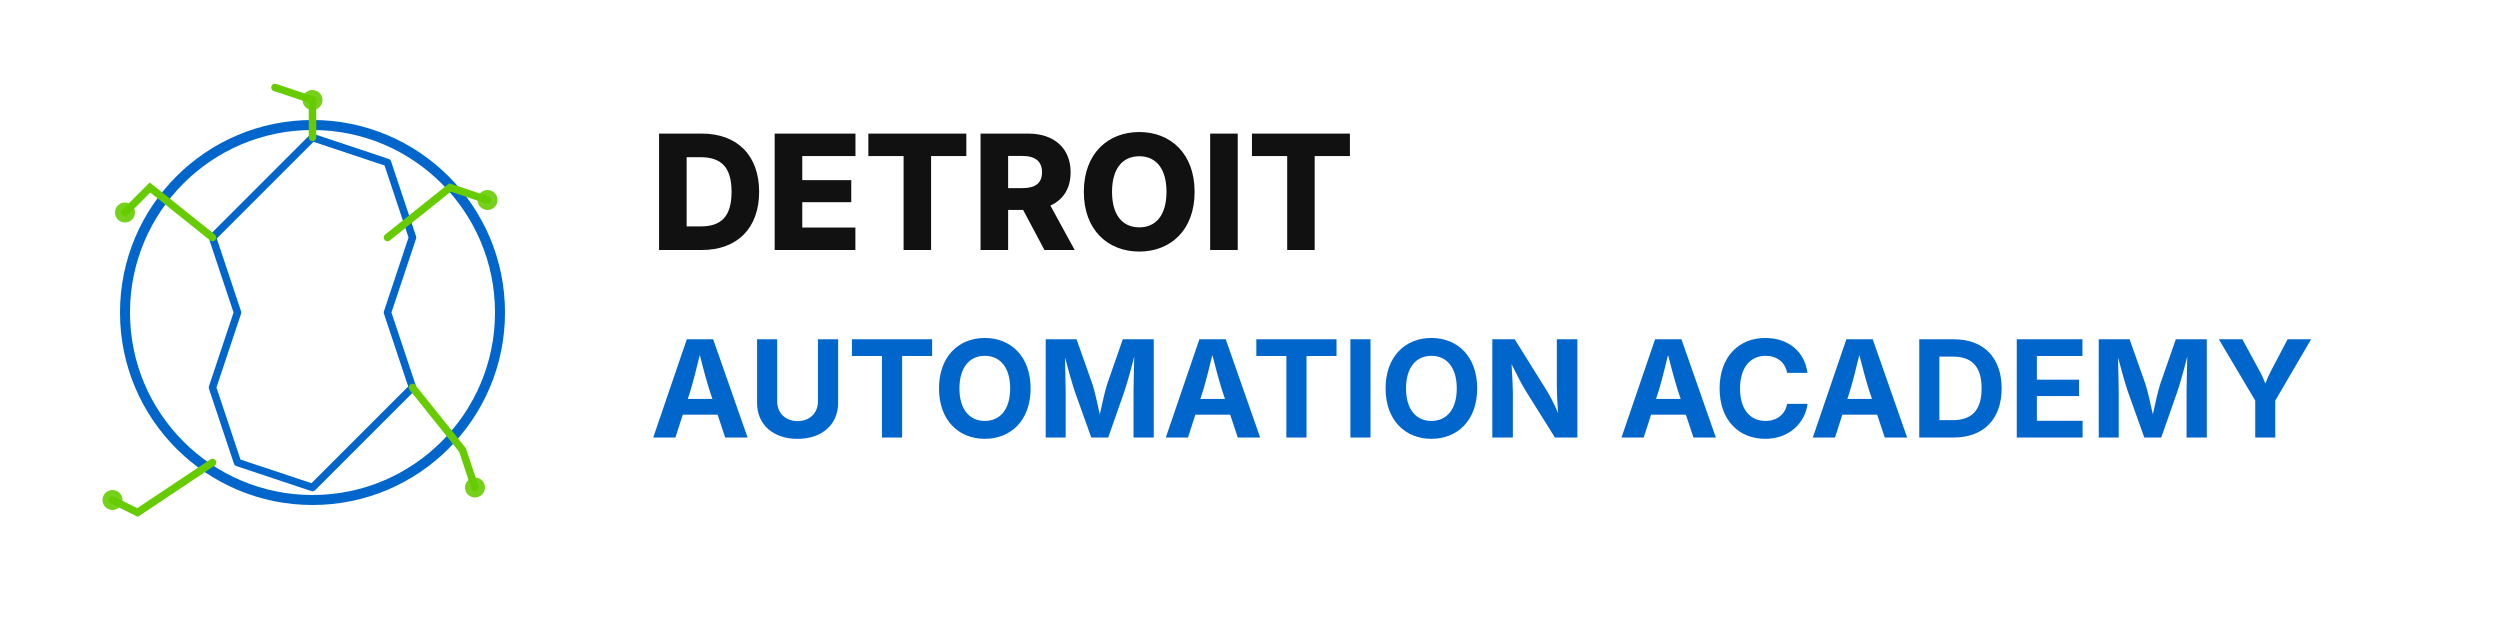
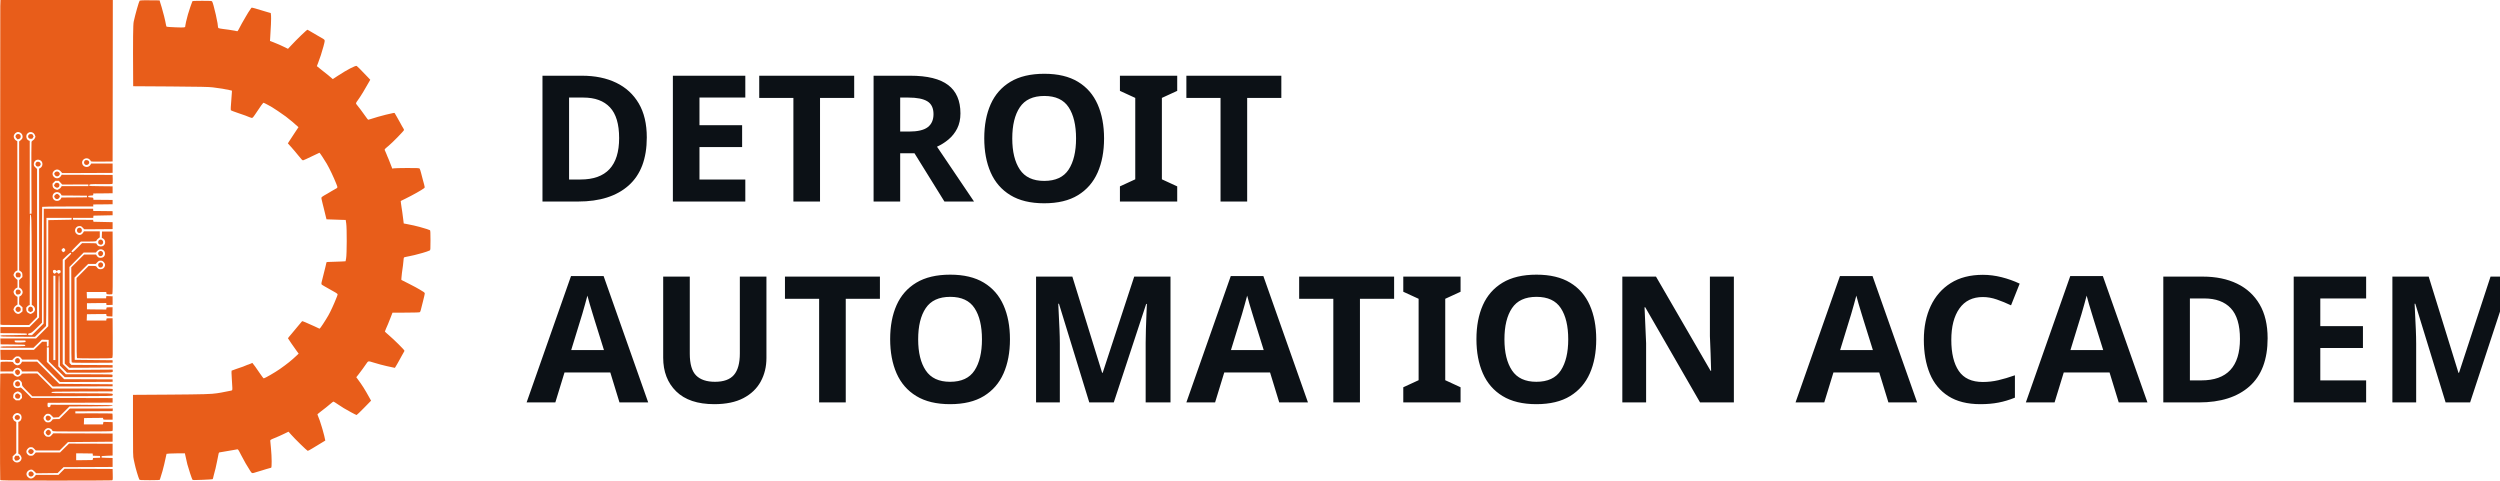
- <svg xmlns="http://www.w3.org/2000/svg" viewBox="0 0 1000 250">
-   <g id="logo" transform="translate(25, 25)">
-     <g id="gear">
-       <circle cx="100" cy="100" r="75" fill="none" stroke="#0066CC" stroke-width="4" />
-       <polygon points="100,30 130,40 140,70 130,100 140,130 100,170 70,160 60,130 70,100 60,70 100,30" fill="none" stroke="#0066CC" stroke-width="3" stroke-linejoin="round" />
-     </g>
-     <g id="circuits" stroke="#66CC00" stroke-width="3" fill="none" stroke-linecap="round">
-       <path d="M 100 30 L 100 15 L 85 10" />
-       <path d="M 130 70 L 155 50 L 170 55" />
-       <path d="M 140 130 L 160 155 L 165 170" />
-       <path d="M 60 160 L 30 180 L 20 175" />
-       <path d="M 60 70 L 35 50 L 25 60" />
-     </g>
-     <g id="nodes" fill="#66CC00" opacity="0.9">
-       <circle cx="100" cy="15" r="4" />
-       <circle cx="170" cy="55" r="4" />
-       <circle cx="165" cy="170" r="4" />
-       <circle cx="20" cy="175" r="4" />
-       <circle cx="25" cy="60" r="4" />
-     </g>
-   </g>
-   <g id="text" transform="translate(260, 100)">
-     <text font-family="'Poppins', 'Inter', 'Segoe UI', sans-serif" font-weight="800" font-size="64" fill="#111111">
-       <tspan x="0" y="0">DETROIT</tspan>
-       <tspan x="0" y="75" font-size="54" font-weight="700" fill="#0066CC">AUTOMATION ACADEMY</tspan>
-     </text>
-   </g>
+ <svg xmlns="http://www.w3.org/2000/svg" viewBox="0 0 1248.47 240" width="1248.47" height="240" role="img" aria-label="Detroit Automation Academy horizontal lockup (on-paper)">
+   <path d="M0.7 15.2C0.2 27.8 0.4 790.6 0.9 796.2C1 797.9 3.4 798 36.3 798L71.5 798L81.3 788.2L91 778.5L91 596.7L91 414.9L87 411.1C83.5 407.8 83 406.8 83 402.9C83.1 394 91.8 389.2 99.5 393.9C106 397.8 105.7 408.4 99 412.4L96 414.1L96 596.8L96 779.5L84.2 791.3L72.5 803L36.7 803L1 803L1 810.5L1 818L33.8 818.2C65.7 818.5 66.5 818.5 66.5 820.5C66.5 822.5 65.7 822.5 33.7 822.8C3.1 823 0.9 823.1 1.2 824.8C1.5 826.4 4.6 826.5 43.7 826.8L85.8 827L99.4 813.8L113 800.5L113.5 772C113.7 756.3 114 696.6 114 639.2L114 535L145.1 535L176.1 535L175.8 537.2L175.5 539.5L147 540L118.5 540.5L118.5 670.7L118.5 801L103.5 816L88.5 831L44.7 831L0.9 831L1.2 838.2L1.5 845.5L31.8 845.8C61.2 846 62 846.1 62 848C62 849.9 61.3 850 46.8 850.1C4.9 850.2 1.6 850.4 1.2 852.2C0.9 853.9 3.3 854 41.4 854L82 854L92.4 844L102.8 833.9L111.2 834.2L119.5 834.5L119.5 842.5C119.5 850 119.4 850.5 117.3 850.8C115.1 851.1 115 850.8 115 845.1L115 839L109.3 839L103.6 839L93.5 849L83.3 859L42.1 859L0.9 859L1.2 871.3L1.5 883.5L15.7 883.8L29.9 884.1L34.3 879.5C38.3 875.5 39.3 875 43.3 875C47.4 875 48.2 875.4 51.3 879L54.7 883L73.6 883L92.4 883L119.9 910.5L147.3 938L211.9 937.8L276.5 937.5L276.5 934.5L276.5 931.5L217 931.2L157.5 931L136.3 909.8L115 888.5L115 870.8L115 853L117.5 853L120 853L120 870.2L120 887.4L139.5 906.7L159 926L217.4 926L275.8 926L276.2 923.7C276.4 922.5 276.5 920.9 276.2 920.2C275.9 919.3 262.6 919 218.7 919L161.6 919L152.3 909.2L143.1 899.5L143.3 788C143.5 689.6 143.7 676.5 145 676.5C146.3 676.5 146.5 689.6 146.8 787L147 897.5L155.7 906.2L164.5 915L219.6 915C279.2 915 277.6 915.1 276.8 909.8L276.5 907.5L222.7 907.9L168.8 908.3L161.4 900.9L154 893.6L154 765.5L154 637.5L163 628.8C168.8 623.2 172.6 620.3 173.5 620.6C176.2 621.7 175.1 623.4 167 631.3L159 639.1L159 765.9L159 892.7L164.7 897.9L170.4 903L223.5 902.8L276.5 902.5L276.5 899.5L276.5 896.5L225.9 896.2L175.3 896L173 893.5L170.7 891L170.6 773.3L170.4 655.5L188 637.7L205.5 620L220.4 620L235.3 620L238.4 616.4C246.2 607.5 259.5 613.2 257.7 624.8C256.8 630 252.9 633 247 633C242.1 632.9 240.3 631.9 237.6 627.7L235.8 625L221.1 625L206.5 625L190.7 640.8L175 656.5L175 772.6C175 869.5 175.2 888.9 176.4 889.9C177.3 890.7 191.5 890.9 227.1 890.8L276.5 890.5L276.5 887.5L276.5 884.5L230 884L183.5 883.5L183.2 782.5L183 681.5L199.7 664.8L216.5 648L225.8 648L235.1 648L238.9 644C242.2 640.6 243.3 640 246.9 640C250.5 640 251.8 640.6 254.6 643.4C258.5 647.3 259.1 651.4 256.3 656C254.3 659.4 251.1 661 246.2 661C242.1 660.9 240.2 659.8 237.6 655.7C235.8 653.1 235.5 653 226.7 653L217.6 653L202.8 667.9L188 682.8L188 780.8C188 869.2 188.2 878.8 189.6 879.4C190.5 879.7 209.7 880 232.4 880C263.8 880 274 879.7 275.3 878.8C276.9 877.6 277 873.7 276.8 829.5L276.5 781.5L269 781.5C261.6 781.5 261.5 781.5 261.2 784.2L260.9 787L236.9 787L212.9 787L213.2 779.2L213.5 771.5L237.2 771.2L260.9 771L261.2 773.7C261.5 776.4 261.7 776.5 268.8 776.8L276 777.1L276.2 768.5C276.3 763.8 276.4 758.8 276.4 757.2L276.5 754.5L269 754.5C261.5 754.5 261.5 754.5 261.2 757.3L260.9 760L237.2 759.8L213.5 759.5L213.5 752L213.5 744.5L237.3 744.2L261 744L261 746.5C261 749.1 261 749.1 268.8 748.8L276.5 748.5L276.5 738L276.5 727.5L268.8 727.2L261.1 726.9L260.8 729.7L260.5 732.5L237 732.5L213.5 732.5L213.2 724.7L212.9 717L236.9 717L260.9 717L261.2 719.7C261.5 722.4 261.7 722.5 268.1 722.8C272.8 723 275 722.7 275.8 721.7C276.7 720.6 276.9 701 276.8 644.4L276.5 568.5L263.5 568.5L250.5 568.5L250.2 576.1L249.9 583.8L253.2 585.7C259.3 589.3 259.9 598.6 254.4 602.9C250.4 606.1 243.1 605.8 239.6 602.4C238.2 600.9 237 599.1 237 598.4C237 597.3 233.6 597 219.3 597L201.5 597L189.8 608.7C178.6 619.9 177.9 620.4 176.3 618.7C174.6 617.1 175.2 616.4 186.5 605L198.5 593L216.2 593C234.5 593 237 592.7 237 590.4C237 589.7 238.8 587.6 241 585.9L245 582.7L245 575.3L245 568L225.6 568L206.2 568L204.1 571.3C200.6 577 194.9 578.5 189.4 575.1C180 569.4 184.2 555 195.2 555C198.7 555 199.9 555.6 203.1 559L206.9 563L241.7 562.8L276.5 562.5L276.5 554L276.5 545.5L253 545L229.6 544.5L229 542.2L228.5 539.9L204 539.7L179.5 539.5L179.2 537.2L178.9 535L203.9 535L228.9 535L229.2 532.2L229.5 529.5L253 529L276.5 528.5L276.5 523.5L276.5 518.5L252.8 518.2L229.1 518L228.8 515.2L228.5 512.5L168 512.5L107.5 512.5L107.2 653.5L107 794.5L92.8 808.7L78.5 823L73.7 823C69.3 823 68.9 822.8 69.2 820.7C69.4 819 70.3 818.4 73.5 818C77 817.5 79.1 815.9 90.3 804.9L103 792.3L103 650.6C103 572.6 103.2 508.5 103.5 507.9C103.9 507.4 128.8 507 166.6 507L229 507L229 504.5L229 502L252.8 501.8L276.5 501.5L276.5 496.2L276.5 490.9L253 490.7L229.5 490.5L229.2 487.8C228.9 485.2 228.6 485.1 222.7 484.8C217.3 484.5 216.5 484.3 216.5 482.5C216.5 480.7 217.3 480.5 222.8 480.2C228.6 479.9 229 479.8 229 477.5L229 475L252.8 474.8L276.5 474.5L276.5 466L276.5 457.5L247.8 457.2C220.4 457 219 456.9 219 455.1C219 452.1 222.5 451.8 249.7 452.1C266.5 452.3 275.3 452.1 276 451.4C276.7 450.7 277 446.3 276.8 439.9L276.5 429.5L214 429.3L151.5 429.1L149.5 432.3C145.3 438.9 137.2 439.6 131.8 433.8C128.1 429.8 128 424.4 131.5 420.6C137 414.6 143.9 414.8 149.3 421L152.7 425L214.6 424.8L276.5 424.5L276.5 413L276.5 401.5L250.2 401.5L223.9 401.5L222 404.8C217.3 412.8 204.6 411.1 201.9 402.1C198.9 391.9 212.3 384.1 220.1 391.6C221.7 393.1 223 395 223 395.7C223 396.8 228 397 249.8 396.8L276.5 396.5L276.8 198.2L277 0L139.1 0L1.2 0L0.7 15.2ZM342.9 1.6C341.1 3.8 332.4 34.2 328.3 53C326.7 60.3 326.3 94.4 326.9 193.6L327 211.7L418.8 212.3C491.4 212.9 513 213.3 522.5 214.5C542.5 217 552.5 218.7 564 221.3L569.5 222.6L569.2 228.5C569.1 231.8 568.5 239.2 568 245C566.6 260.5 566.2 269.7 566.9 270.8C567.2 271.3 574.3 274 582.5 276.8C597.3 281.7 610.1 286.4 613 287.9C613.9 288.4 615.9 289 617.5 289.4C620.4 290 620.7 289.6 632.8 271.5C639.5 261.3 645.7 252.7 646.5 252.4C647.2 252.1 652.2 254.4 657.5 257.4C662.8 260.5 667.4 263 667.6 263C668.5 263 695.5 281.4 702 286.3C708.6 291.4 718.1 299 719 300C719.3 300.3 722.5 303.1 726.2 306.4L732.9 312.2L723.2 326.8C717.8 334.9 711.9 343.9 710.1 346.8L706.8 352L714.7 360.8C719.1 365.6 727.1 375 732.5 381.8C741.1 392.6 742.6 394.1 744.7 393.5C746 393.2 755.3 388.9 765.4 384C775.6 379 784.1 375 784.4 375C785.2 375 796.6 392.2 802.3 402C809.5 414.5 819 434.5 825.5 450.8C829.6 461.1 829.7 460.7 823 464.2C821.6 464.9 817.6 467.2 814.1 469.3C810.6 471.5 806.3 474 804.6 475C788.7 484 788.8 483.9 789.3 487.9C789.6 489.9 790.8 495.1 792 499.5C793.2 503.9 794.5 509.1 794.9 511C796.7 518.9 799.3 529.8 800.5 534L801.7 538.5L819.1 539.1C828.7 539.5 839.3 539.8 842.6 539.9L848.8 540L850.1 548.7C851.9 560.6 851.7 624.5 849.8 634.5L848.5 641.5L838 642.1C832.2 642.5 821.7 642.8 814.7 642.9C805.4 643 801.8 643.3 801.6 644.2C801.4 644.9 800.2 650 799 655.5C796.6 665.9 794.4 674.8 791 687.5C788.4 697.2 788.5 698.4 791.8 700C793.3 700.8 795.6 702.2 797 703.1C798.4 704 802.7 706.4 806.5 708.5C822.1 716.9 829 721.2 829 722.5C829 723.3 828.5 725.2 827.9 726.7C827.3 728.2 826.4 730.5 825.9 731.7C820.5 745.7 811.3 765.7 806.2 774.5C798.9 787.3 785.9 807 784.8 807C784.4 807 783.2 806.6 782.2 806C781.3 805.5 776.9 803.4 772.5 801.4C753.3 792.6 742.6 788.1 741.8 788.6C741.4 788.9 737.3 793.7 732.8 799.3C728.3 804.9 720.6 814.1 715.8 819.7C711 825.3 707 830.1 707 830.5C707 831.2 722 853 729.3 862.9L733.3 868.3L727.9 873.4C715.8 884.9 705 893.5 687 906.2C675.8 914.1 650 929 647.6 929C646.9 929 642.8 923.8 638.5 917.3C631.1 906.2 620.2 891 619.6 891C619.5 891 617.5 891.9 615.2 893C613 894.1 610.6 895 610 895C609.5 895 608.2 895.4 607.2 895.9C603 898 592.4 902 579.5 906.1C574 907.9 569.1 909.7 568.6 910.1C568.2 910.5 568.4 918.8 569.1 928.7C569.8 938.5 570.4 949.2 570.5 952.5C570.5 958.3 570.4 958.4 567.5 959.1C560.4 960.7 549 962.9 542.5 964C538.7 964.6 534.2 965.3 532.5 965.6C519.9 967.7 498.9 968.3 417.5 968.9L326.5 969.5L326.5 1045C326.5 1115.3 326.6 1121.1 328.4 1128.5C329.4 1132.9 330.5 1137.6 330.7 1139C332.6 1148.7 339.9 1173.1 342.1 1177.3C343 1178.8 345.3 1179 367.6 1179C386.3 1179 392.2 1178.7 392.5 1177.7C395 1169.9 398.4 1158.9 399 1156.5C401.8 1146.1 404.9 1133.6 405.9 1128C406.6 1124.4 407.5 1119.9 408.1 1117.9L409 1114.3L416.6 1113.6C420.9 1113.3 431 1113 439.1 1113L454 1113L454.5 1115.7C456.2 1123.5 458.7 1135 460 1140C462.1 1148.5 471.4 1176.6 472.5 1177.8C473.5 1178.9 478.2 1178.9 497.3 1178.1C510.3 1177.6 521.4 1176.9 521.9 1176.6C522.4 1176.3 523 1174.8 523.3 1173.3C523.6 1171.7 524.3 1168.9 524.8 1167C527.8 1156.7 531 1143.2 532.9 1133C537.2 1110.3 536.9 1111.2 539.3 1110.7C540.5 1110.4 543.8 1109.8 546.5 1109.5C551.9 1108.8 565 1106.5 574 1104.8C577 1104.3 580.7 1103.6 582.1 1103.3C584.5 1102.8 585.1 1103.6 591.7 1116.7C598.7 1130.4 607.5 1145.8 614.6 1156.5C618.8 1162.8 618.7 1162.7 630 1159C633 1158.1 638.9 1156.3 643 1155.1C647.1 1153.8 651.6 1152.5 653 1152C654.4 1151.6 657.5 1150.7 660 1150C662.5 1149.3 665.1 1148.6 665.8 1148.4C667.6 1147.9 667.4 1122.5 665.4 1101.5C664.5 1092.1 663.7 1083.5 663.6 1082.2C663.5 1080.1 664.8 1079.3 674.5 1075.4C680.6 1073 690.7 1068.5 697 1065.4L708.4 1059.9L714.4 1066.7C723.1 1076.8 754.1 1107 755.6 1107C756.4 1107 761.4 1104.4 766.7 1101.1C787.8 1088.4 798.3 1082 798.7 1081.7C799 1081.3 793.7 1059.7 792.1 1055C791.6 1053.6 790.7 1050.5 790 1048C787.7 1039.7 782.8 1025.5 780.9 1021.6C779.9 1019.5 779.3 1017.3 779.6 1016.9C779.9 1016.4 783.6 1013.5 787.8 1010.3C797.1 1003.3 804.6 997.3 812.1 990.9C815.2 988.2 818.2 986 818.8 986C819.3 986 824.7 989.3 830.6 993.4C842.5 1001.4 843.7 1002.1 861.9 1012.2C868.7 1015.9 874.9 1019 875.5 1019C876.2 1019 884.4 1011.1 893.9 1001.4L911.1 983.8L906.9 976.2C895.9 956.2 889.2 945.6 877.9 930.4L874.8 926.2L881.2 918.1C889 907.9 893.8 901.3 899.3 893.2C904.1 886 904 886 916.5 890C927.1 893.3 941.5 897.2 949.5 898.9C951.7 899.4 957.1 900.5 961.5 901.5L969.5 903.2L971 900.9C971.8 899.7 973.9 896.2 975.6 893.1C977.3 890 979.6 885.9 980.7 884C981.8 882.1 984.6 876.9 987 872.5C989.3 868.1 991.7 864.1 992.1 863.5C992.6 863 993 861.9 993 861C993 859.1 967.9 834.2 954.3 822.6C949.2 818.3 945 814.4 945 814C945 813.6 946.4 810.2 948 806.4C952.6 796.2 952.4 796.6 958.3 781.6L963.7 767.7L996.8 767.6C1019.9 767.5 1030.2 767.2 1031 766.4C1031.6 765.8 1032.5 763.7 1033 761.9C1033.5 760 1035.9 750.4 1038.4 740.6C1040.9 730.7 1043 721.7 1043 720.6C1043 719.4 1041.8 717.8 1040.2 716.9C1038.7 716 1034.4 713.3 1030.5 710.9C1026.7 708.5 1015 702.2 1004.5 696.9L985.5 687.3L985.6 682.9C985.6 680.5 986.2 674.7 986.9 670C989.1 655.4 990 647.8 990.7 639.7C991.3 632.4 991.4 631.9 993.9 631.4C995.3 631.1 997.2 630.6 998.2 630.4C999.1 630.1 1002.2 629.5 1005.2 629C1013.2 627.5 1020.6 625.7 1037.5 621C1043.2 619.5 1052.9 616.1 1055 615C1056.9 614 1057 613 1057 590.1C1057 572.2 1056.7 566 1055.8 565.3C1054.5 564.3 1045.4 561.4 1030.5 557.2C1023.3 555.1 1009.6 552.1 997.9 549.9L991.3 548.7L990.1 539.1C988.2 523.9 987 514.9 986 509.5C985.5 506.7 984.8 502 984.5 499L983.9 493.5L995.7 487.7C1013.1 479.2 1035.7 466.5 1041.1 462.2C1043.5 460.2 1043.7 461.3 1038.1 441C1036.9 436.9 1035.1 429.6 1033.9 424.8C1032.7 420 1031.2 415.3 1030.5 414.3C1029.3 412.6 1026.8 412.5 999.8 412.5C983.7 412.6 968.9 412.9 966.9 413.3L963.2 414L960 405.8C958.3 401.2 956.3 396.4 955.8 395C955.2 393.6 954.4 391.6 954 390.5C953.5 389.4 952.3 386.4 951.1 383.8C949.9 381.2 949 378.8 949 378.5C949 378.3 947.8 375.5 946.4 372.4C943.5 366 942.6 367.6 954 358.1C963.9 350 992 321.1 992 319.2C992 318.2 990.9 315.8 989.5 313.8C988.1 311.8 987 309.9 987 309.6C987 309.4 984.8 305.4 982.2 300.8C979.5 296.2 975.7 289.3 973.6 285.5C971.5 281.6 969.4 278.1 969 277.6C968.2 276.8 967 277 947.5 281.6C937.3 284 919.4 289.2 909.2 292.6C906.9 293.4 904.5 294 904 294C903.5 294 900.7 290.5 897.8 286.2C892.7 278.6 877.8 258.8 875.3 256.2C873.2 254.1 873.7 252.6 878.7 245.9C885.2 237 896.3 219 906.4 200.6L909.1 195.8L901.8 188.1C884.6 170.1 877.4 162.8 875.8 161.9C873 160.4 852 171.3 829.3 186.2L817.1 194.2L806.9 185.5C801.2 180.8 792.4 173.7 787.3 169.9C782.2 166 778 162.6 778 162.4C778 162.2 779.4 158.6 781.1 154.3C785.6 143 790.1 129 794.2 114C797.9 99.9 798 99.1 795.7 96.9C794.6 95.9 793.3 95 793 95C792.6 95 786.4 91.4 779.1 87C771.8 82.6 765.6 79 765.4 79C765.2 79 762.9 77.6 760.3 76C757.7 74.3 755.3 73 755 73C753.2 73 729.2 96.1 713.8 112.7L707.1 119.9L700.3 116.5C690.4 111.6 681.7 107.8 671.7 103.9L662.9 100.5L663.3 94.5C665 71.8 666.1 43.8 665.5 38.4L664.8 32L660.7 30.9C658.4 30.3 654.7 29.2 652.5 28.5C650.3 27.8 645.4 26.3 641.5 25.2C637.7 24.1 630.9 22 626.5 20.7C620.9 19 618.1 18.5 617.2 19.2C616 20.2 603 40.7 603 41.6C603 41.8 601.9 43.7 600.6 45.8C598.2 49.4 590.1 64.1 585.7 72.8C584 76.3 583.2 77 581.5 76.5C579.6 75.9 576.6 75.4 561.8 73C558.3 72.4 551.5 71.5 546.6 71C541.7 70.4 537.1 69.5 536.3 68.9C535.6 68.3 535 66.2 535 64.3C535 62.4 534.6 59 534.1 56.7C533.6 54.4 532.7 49.8 532 46.5C531.4 43.2 530.5 38.7 530 36.5C525.7 17.9 522.8 7.4 521.1 4.1C520 2 519.4 2 496.5 2C478.9 2 472.9 2.3 472.3 3.2C471.3 4.9 463.4 28.3 461.4 35.6C457.7 49.2 455 60.7 455 63C454.9 67.9 455 67.9 431.8 67.1C419.9 66.6 409.7 66 409.2 65.6C408.6 65.3 407.9 63.1 407.5 60.7C406.1 51.9 400.3 28.3 397 18C396 15 394.5 9.9 393.5 6.7L391.8 1L386.7 0.9C361.4 0.3 343.7 0.6 342.9 1.6ZM208.2 394.2C204.5 399 206.8 405 212.4 405C218.2 405 221.3 398.4 217.2 394.7C215 392.7 209.7 392.5 208.2 394.2ZM88.6 399.2C87.7 400.4 87 402.1 87 403C87 403.9 87.7 405.6 88.6 406.8C90.9 410.2 96.9 409.5 99 405.7C100.3 403.3 100.3 402.7 99 400.2C96.9 396.5 90.9 395.8 88.6 399.2ZM135.1 423.1C132.5 425.9 132.5 427.1 135.1 430.4C138 434.1 143.4 433.8 145.8 429.7C147.4 427.2 147.4 426.8 145.8 424.2C143.5 420.5 138.1 419.9 135.1 423.1ZM191.2 560.6C189.7 561.6 189 563.1 189 565.5C189 569.6 191.2 572 195 572C198.8 572 201 569.6 201 565.6C201 559.9 195.9 557.3 191.2 560.6ZM244 589.3C240.4 591.1 239.9 597.1 243.2 599.4C247.9 602.7 253.1 600.4 253.2 594.9C253.3 592.7 252.6 591.1 251 589.8C248.4 587.7 247.4 587.6 244 589.3ZM244 617.3C238.7 620 241 629 247 629C252.6 629 255.3 620.8 250.8 617.6C248.1 615.7 247.3 615.7 244 617.3ZM244 645.3C238.7 648 241 657 247 657C252.6 657 255.3 648.8 250.8 645.6C248.1 643.7 247.3 643.7 244 645.3ZM39.2 880.6C37.7 881.6 37 883.1 37 885.5C37 889.6 39.2 892 43 892C46.8 892 49 889.6 49 885.5C49 882 46.2 879 43 879C42.1 879 40.4 879.7 39.2 880.6ZM1.7 888.7C1.3 889 1 894.4 1 900.7L1 912L16.5 912L31.9 912L33.5 909C35.2 905.7 39.6 903 43.2 903C46.5 903 51.9 906.6 53 909.5L54 912L73.2 912L92.5 912L111 930.5L129.5 949L203 948.8L276.5 948.5L276.5 946L276.5 943.5L211 943L145.4 942.5L118.3 915.2L91.1 888L72.6 888L54.1 888L52.5 891C50.8 894.3 46.4 897 42.8 897C39.9 897 34.1 893.5 33.3 891.2C32.9 890.3 32.2 889.2 31.6 888.8C30.2 887.8 2.6 887.8 1.7 888.7ZM39.7 908.6C37.3 909.9 36.9 910.7 37.2 913.7C37.4 916.3 38.3 917.9 40.3 919.4C42.9 921.3 43.3 921.3 45.8 919.9C50.3 917.4 50.1 910.3 45.5 908.2C42.4 906.8 43.1 906.7 39.7 908.6ZM0.7 917.7C-0.2 918.5 -0.2 1176.2 0.6 1178.4C1.1 1179.8 14.8 1180 136.8 1180C211.5 1180 273.5 1179.7 274.8 1179.4C277 1178.8 277.1 1178.6 276.8 1165.1L276.5 1151.5L217.5 1151.2L158.5 1151L151 1158.5L143.6 1166L115.8 1166L88.1 1166L85.8 1169.1C83.2 1172.6 79.2 1175 76 1175C70.7 1175 65 1169.3 65 1164C65 1158.3 70.7 1153 77 1153C79.3 1153 81.1 1154.1 84.5 1157.5L88.9 1162.1L115.2 1161.8L141.5 1161.5L148.8 1154.3L156.1 1147L216.3 1146.8L276.5 1146.5L276.5 1135.5L276.5 1124.5L262.7 1124.2C249.1 1123.9 248.9 1123.9 249.2 1121.7C249.5 1119.6 250 1119.5 263 1119L276.5 1118.5L276.5 1104L276.5 1089.5L223 1089.4L169.5 1089.2L158.4 1100.1L147.4 1111L117.5 1111L87.7 1111L84.3 1115C81.1 1118.6 80.4 1119 76 1119C71.9 1119 70.7 1118.5 68.1 1115.9C63.6 1111.5 63.7 1106.1 68.4 1101.4C71.2 1098.6 72.5 1098 76.1 1098C79.7 1098 80.8 1098.6 84.1 1102L87.9 1106L117.1 1106L146.4 1106L156.7 1095.7L166.9 1085.5L221.7 1085L276.5 1084.5L276.5 1074.5L276.5 1064.5L203.6 1064.2L130.8 1064L127 1068.2C123.6 1072.1 122.8 1072.5 118.7 1072.5C115.3 1072.5 113.5 1071.9 111.7 1070.2C107.8 1066.5 106.5 1062.6 108 1059C109.7 1054.8 114.5 1051 118.1 1051C121.2 1051 127 1053.5 127 1054.8C127 1055.3 127.8 1056.5 128.8 1057.6C130.6 1059.5 132.4 1059.5 202.9 1059.4C249.5 1059.4 275.4 1059 276.1 1058.3C276.7 1057.7 277 1052.9 276.8 1046.9L276.5 1036.5L265.2 1036.2L254 1035.9L253.4 1039L252.7 1042L229.3 1042L205.9 1042L206.2 1034.2L206.5 1026.5L229.7 1026.2L252.9 1026L253.2 1028.2C253.5 1030.4 253.8 1030.5 265 1030.5L276.5 1030.5L276.5 1023.2C276.6 1019.2 276.2 1015.6 275.8 1015.4C275.4 1015.1 254.8 1014.9 230 1014.9L185 1015L185 1012.5L185 1010L230.8 1009.8L276.5 1009.5L276.8 1006.2L277.1 1003L224.4 1003L171.7 1003L158.7 1016L145.6 1029L137.3 1029C132.7 1029 129 1029.4 129 1029.9C129 1030.4 127.6 1032.2 125.9 1033.9C123.3 1036.5 122.1 1037 118 1037C113.8 1037 112.9 1036.6 110.1 1033.5C105.8 1028.6 105.9 1024.3 110.4 1019.6C113.2 1016.6 114.4 1016 118 1016C121.7 1016 122.8 1016.6 126.8 1020.6L131.3 1025.2L137.7 1024.8L144.1 1024.4L157.3 1011.2L170.5 998L223.5 997.8C269.8 997.5 276.5 997.3 276.5 996C276.5 994.7 267.2 994.4 201.2 994C159.9 993.7 125.5 993.6 125 993.8C124.4 994 124 994.9 124 995.9C124 999.7 118.8 1001.5 117.2 998.2C116.7 997.3 116.5 994.8 116.7 992.8L117.2 989L196.9 988.8L276.5 988.5L276.5 983L276.5 977.5L177 977.2L77.5 977L64.3 963.8C52.2 951.7 50.8 950.6 49 951.8C47.9 952.4 45.1 953 42.7 953C35.8 953 31.3 947.4 32.6 940.5C33.4 935.8 37 932.9 42.4 932.3C46.6 931.8 47.2 932 50.5 935.3C53.4 938.2 54 939.5 54 943.1C54 947.2 54.4 947.8 66.7 960.2L79.4 973L177.3 972.8C269.4 972.5 275.3 972.4 276.4 970.8C277.2 969.5 277.2 968.5 276.5 967.4C275.5 965.9 268.8 965.7 201 965.6C127.2 965.5 126.5 965.5 126.5 963.5C126.5 961.5 127.3 961.5 201.2 961.2L276 961L276.6 958.6C276.9 957.2 276.9 955.6 276.5 955.1C276.1 954.3 252.9 954 202.2 954L128.5 954L110 935.5L91.5 917L72.3 917C56.1 917 53 917.2 53 918.4C53 920.8 46.6 925 43 925C39.4 925 33 920.8 33 918.4C33 917.2 30.3 917 17.2 917C8.5 917 1 917.3 0.7 917.7ZM40 937.3C36.8 938.9 36 944.3 38.6 947.1C40.6 949.3 44.7 949.5 47.3 947.6C50 945.5 49.8 940.1 47 937.8C44.4 935.7 43.4 935.6 40 937.3ZM116 1020.8C109.7 1022.7 111.7 1033 118.3 1033C120.9 1033 125 1029.2 125 1026.9C125 1023 119.9 1019.6 116 1020.8ZM114.5 1057.5C113.1 1058.8 112 1060.8 112 1062C112 1064.4 116.2 1069 118.3 1069C119.1 1069 120.9 1068.1 122.4 1066.9C125.7 1064.3 125.8 1060.1 122.7 1057.2C119.7 1054.4 117.5 1054.4 114.5 1057.5ZM73.2 1103C72 1103.5 70.5 1105.1 69.8 1106.5C68.8 1108.7 69 1109.5 70.7 1111.8C73.6 1115.7 78.1 1115.9 80.9 1112.4C83.5 1109.1 83.5 1107.8 81.3 1105.2C79.1 1102.7 76.2 1101.9 73.2 1103ZM73.5 1158.2C70.8 1159.7 70 1161 70 1164.2C70 1169.8 77 1172.1 81 1167.8C83.4 1165.2 83.5 1163.2 81.2 1160.4C79 1157.6 76 1156.8 73.5 1158.2ZM40.1 325.3C36.7 327 33.7 331.4 33.7 334.7C33.7 338.9 36.1 343.1 39.5 345L42.5 346.7L42.8 505.4L43 664L40.8 664.9C37.9 666 35.4 668.7 34.1 672.3L33 675.1L34.4 678.4C35.2 680.2 37.4 683 39.4 684.5L43 687.2L43 696.6L43 706L40.6 707C37.9 708 34.2 712.4 33.4 715.6C32.6 718.9 35.7 724.6 39.6 726.9L43 728.9L43 738.3L43 747.7L39.3 750.2C36.9 751.8 35 754.1 34.2 756.4L32.9 760L34.7 763.8C36.9 768.4 42.4 771.6 46.3 770.6C47.8 770.3 50.4 768.7 52.2 767.1L55.3 764.3L55.3 759.5L55.3 754.6L51.2 750.9L47 747.2L47 738.7C47 734 47.3 729.5 47.6 728.6C47.9 727.7 48.8 727 49.5 727C51.4 727 54.7 722.5 55.5 719C56.3 715.1 53.8 709.9 50 707.6L47 705.9L47 696.8L47 687.7L51 684L55 680.3L55 675.4C54.9 670.1 54 668.3 49.8 665.6L47 663.8L47 505.6L47 347.3L50.9 344.2C53.6 342.1 55 340 55.4 337.5C56.3 332.7 53.8 327.6 49.5 325.6C45.5 323.7 43.3 323.6 40.1 325.3ZM49.2 330.7C51.3 332.6 51.5 336.7 49.7 339.2C49 340.1 47.2 341.2 45.7 341.5L43.1 342.2L40.6 339.6C37.6 336.7 37.3 334.4 39.6 331.2C41.4 328.5 46.5 328.2 49.2 330.7ZM49.2 670.7C51.2 672.5 51.5 676.1 50 679.1L48.9 681L45 681L41 681L39.4 678.5C37.8 676.1 38.1 672.9 40.2 670.2C41.7 668.5 47 668.7 49.2 670.7ZM49.2 712.7C50.2 713.6 51 715.4 51 716.8C51 720.5 48.3 723 44.4 723L41 723L39.4 720.5C37.8 718.1 38.1 714.9 40.2 712.2C41.7 710.5 47 710.7 49.2 712.7ZM48.8 754.6C50.3 755.6 51 757.1 51 759.5C51 761.9 50.3 763.4 48.8 764.4C47.6 765.3 45.5 766 44.3 766C41.3 766 38 762.6 38 759.5C38 756.4 41.3 753 44.3 753C45.5 753 47.6 753.7 48.8 754.6ZM70.4 325.5C68.7 326.4 66.7 328.2 65.9 329.6C63 335.1 65.3 343 70.6 345L73 346L73 435.5L73 525.1L75.3 524.8L77.5 524.5L77.1 437.5C76.9 389.6 77 349.5 77.4 348.2C77.8 347 79.5 345.3 81.1 344.4C82.9 343.5 84.8 341.3 85.6 339.3L87.1 335.8L86 332.6C83.7 325.6 76.5 322.4 70.4 325.5ZM81 332.2L82.5 335L81 337.7L79.4 340.5L76.1 340.8C72.1 341.2 69 338.7 69 335.2C69 331.3 71.8 328.9 75.9 329.2L79.4 329.5L81 332.2ZM132.4 447.4L129 450.8L129 454.8C129 459.8 131.9 463.6 136.9 465.1L140.7 466.2L144.4 464.5C146.4 463.5 148.8 461.5 149.7 459.9L151.4 457L184.2 457L217 457L217 455L217 453L214.3 453C212.7 453 198.3 453 182.1 453L152.8 453.1L148.6 448.5L144.4 444L140.1 444L135.8 444L132.4 447.4ZM145.2 451.3C146.5 453.3 146.1 457.3 144.3 459.2C142 461.8 137.8 461.5 135 458.5L132.6 456L133.6 453.3C134.8 449.7 138.5 447.9 141.9 449.1C143.3 449.7 144.8 450.7 145.2 451.3ZM136 472.4C129.9 474.6 127.3 481.8 130.4 487.8C134.2 495.1 145.8 495.1 149.6 487.8L151 485L182.3 484.8L213.5 484.5L213.5 482.5L213.5 480.5L182.5 480.2L151.4 480L149.6 476.9C147.9 474.1 146.3 473 141.5 471.7C140.4 471.4 137.9 471.7 136 472.4ZM144.5 478.5C145.9 479.8 147 481.5 147 482.3C147 483.1 146.1 484.9 144.9 486.4C143.6 488.1 141.9 489 140 489C138.1 489 136.4 488.1 135.1 486.4C133.9 484.9 133 483.1 133 482.3C133 480.2 137.6 476 140 476C141.2 476 143.2 477.1 144.5 478.5ZM73.7 527.6C73.3 528 73 578 73 638.6L73 748.9L71.2 749.4C70.1 749.8 68.2 751.2 66.9 752.6L64.5 755.2L64.5 759.5C64.5 764.4 66.7 767.5 71.8 769.7L75 771L78.3 769.6C82.6 767.8 86 763.5 86 759.8C86 756.1 83.4 751.6 80.3 749.9L78 748.7L77.9 651.6C77.8 598.2 77.5 548.5 77.1 541.1C76.5 528.7 75.8 525.6 73.7 527.6ZM79.4 754.9C80.5 756.1 81 758 80.8 760.1L80.5 763.4L77.8 765L75 766.5L72.3 765L69.5 763.4L69.2 760.1C68.8 756 71.3 753 75 753C76.5 753 78.5 753.9 79.4 754.9ZM153 611C151.9 612.1 151 613.4 151 613.9C151 614.4 151.8 615.8 152.9 617.1L154.8 619.4L157.2 618.3C160.6 616.8 161.4 613.4 158.9 610.9C157.9 609.9 156.6 609 156 609C155.5 609 154.1 609.9 153 611ZM132.3 663.1L130 663.9L130 666.9C130 669 130.7 670.3 132.1 671.1L134.2 672.2L137 670.2L139.7 668.2L141.4 670.1L143.1 672.1L145.3 671.4C148.7 670.4 149.7 668.1 148.4 664.6C147.6 662.4 141.4 662.4 140.6 664.6L140 666.3L138.2 664.8C135.5 662.4 134.6 662.2 132.3 663.1ZM131 780.5L131 884L133.5 884L136 884L136 780.5L136 677L133.5 677L131 677L131 780.5ZM36 838C36 839.2 36.9 840.2 38.4 840.6C41.6 841.4 61.6 840.7 62.5 839.8C62.9 839.4 63 838.4 62.7 837.5L62.1 836L49 836L36 836L36 838ZM39.5 962.4C34.6 964.6 32.5 967.7 32.5 972.7L32.5 977.2L35.8 980.1L39 983L43.6 983L48.2 983L51.1 980.1L54 977.2L54 972.8C54 970.4 53.3 967.4 52.4 966.1C50.9 964 45.4 960.9 43.3 961C42.9 961.1 41.2 961.7 39.5 962.4ZM47.6 968.6L50.2 971.1L49.5 973.8C49.1 975.3 48.4 977.1 47.8 977.7C46.3 979.5 41 979.3 38.8 977.3C36.2 975 36.4 969.5 39.2 967.6C42.4 965.3 44.7 965.6 47.6 968.6ZM37.1 1015.7C35 1016.8 33.2 1018.7 32.3 1020.9L30.8 1024.4L32 1028.3C32.8 1031 34.2 1032.8 36.6 1034.2L40 1036.2L40 1074.2L40 1112.3L35.5 1116.4L31 1120.6L31 1124.7L31 1128.8L33.5 1131.8C36.6 1135.5 41.6 1136.6 46.4 1134.6C50.1 1133.1 53 1128.7 53 1124.8C53 1121.9 49.7 1116.4 47.1 1115L45 1113.9L45 1074.9L45 1036L47.3 1035.1C50.7 1033.8 53 1029.7 53 1024.7C53 1020 50.7 1016.6 46.3 1014.9C42.9 1013.6 41 1013.8 37.1 1015.7ZM47.2 1020.7C49.4 1022.7 49.5 1026.8 47.3 1029.2C45 1031.8 39.5 1031.6 37.6 1028.8C36.7 1027.6 36 1025.9 36 1025C36 1024.1 36.7 1022.4 37.6 1021.2C39.4 1018.5 44.5 1018.2 47.2 1020.7ZM47.6 1122.1L49.2 1125.3L47.2 1127.9C45.9 1129.7 44.2 1130.6 41.7 1130.8L38.2 1131.1L36.6 1128.8C34.6 1126 34.6 1124 36.6 1121.2L38.1 1119L42 1119L45.9 1119L47.6 1122.1ZM187 1121.5L187 1130L207.2 1129.8L227.4 1129.5L228 1127L228.6 1124.5L237.4 1124.2L246.1 1123.9L245.8 1121.7L245.5 1119.5L236.8 1119.2L228.1 1118.9L227.8 1116.2L227.5 1113.5L207.3 1113.2L187 1113L187 1121.5Z" fill="#E85D1A" fill-rule="evenodd" transform="translate(0 0) scale(0.20339)" />
+   <text x="262.983" y="100.64" font-family="Space Grotesk" font-weight="700" font-size="88" fill="#0C1116" text-anchor="start">DETROIT</text>
+   <text x="262.983" y="200.96" font-family="Space Grotesk" font-weight="700" font-size="88" fill="#0C1116" text-anchor="start">AUTOMATION ACADEMY</text>
</svg>
